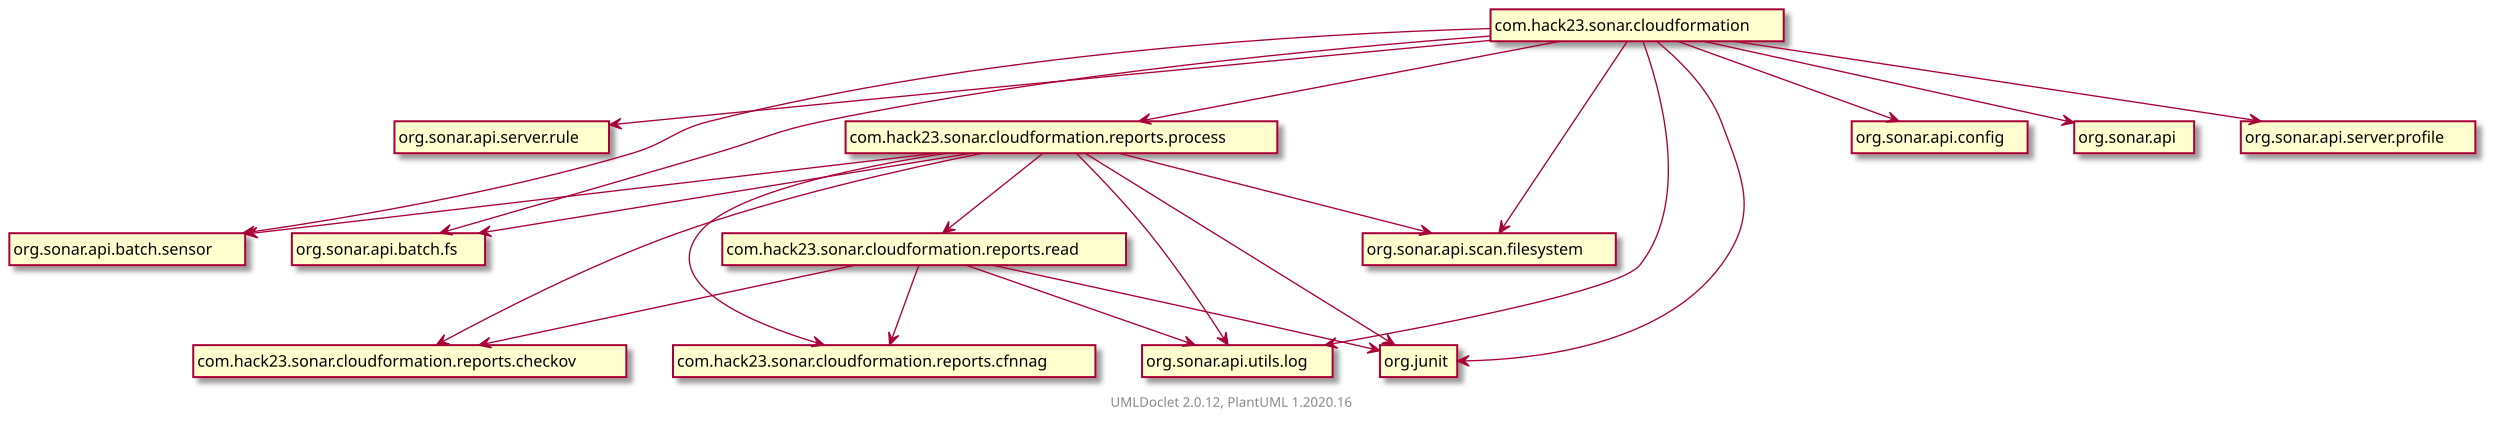
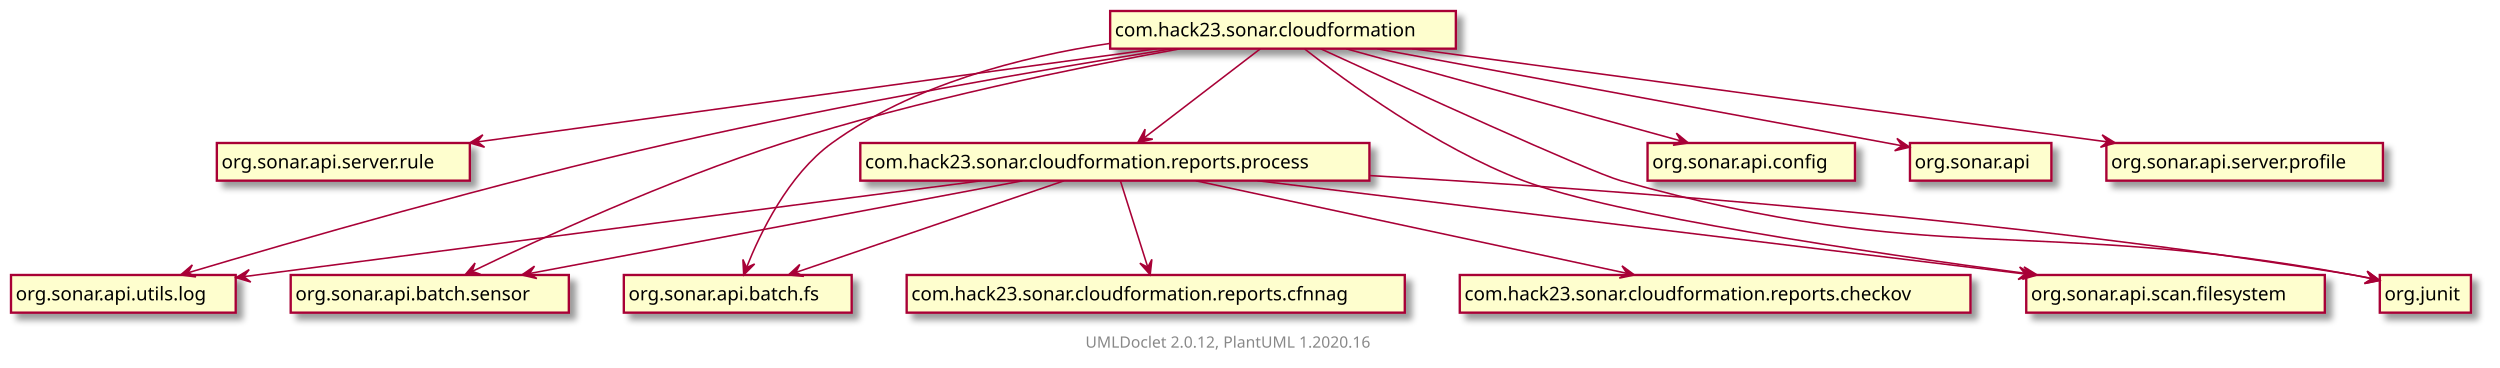
- <svg xmlns="http://www.w3.org/2000/svg" xmlns:xlink="http://www.w3.org/1999/xlink" contentScriptType="application/ecmascript" contentStyleType="text/css" height="318px" preserveAspectRatio="none" style="width:1876px;height:318px;" version="1.1" viewBox="0 0 1876 318" width="1876px" zoomAndPan="magnify">
+ <svg xmlns="http://www.w3.org/2000/svg" xmlns:xlink="http://www.w3.org/1999/xlink" contentScriptType="application/ecmascript" contentStyleType="text/css" height="234px" preserveAspectRatio="none" style="width:1591px;height:234px;" version="1.1" viewBox="0 0 1591 234" width="1591px" zoomAndPan="magnify">
  <defs>
-     <filter height="300%" id="f1d38m3eyri7oi" width="300%" x="-1" y="-1">
+     <filter height="300%" id="f1l3fq0fqg8kmc" width="300%" x="-1" y="-1">
      <feGaussianBlur result="blurOut" stdDeviation="2.0" />
      <feColorMatrix in="blurOut" result="blurOut2" type="matrix" values="0 0 0 0 0 0 0 0 0 0 0 0 0 0 0 0 0 0 .4 0" />
      <feOffset dx="4.0" dy="4.0" in="blurOut2" result="blurOut3" />
      <feBlend in="SourceGraphic" in2="blurOut3" mode="normal" />
    </filter>
  </defs>
  <g>
    <a href="com/hack23/sonar/cloudformation/package-summary.html" target="_top" title="com/hack23/sonar/cloudformation/package-summary.html" xlink:actuate="onRequest" xlink:href="com/hack23/sonar/cloudformation/package-summary.html" xlink:show="new" xlink:title="com/hack23/sonar/cloudformation/package-summary.html" xlink:type="simple">
-       <rect codeLine="30" fill="#FEFECE" filter="url(#f1d38m3eyri7oi)" height="23.969" id="com.hack23.sonar.cloudformation" style="stroke: #A80036; stroke-width: 1.5;" width="220" x="1118.5" y="7" />
-       <text fill="#000000" font-family="sans-serif" font-size="12" lengthAdjust="spacingAndGlyphs" textLength="214" x="1121.5" y="23.139">com.hack23.sonar.cloudformation</text>
+       <rect codeLine="25" fill="#FEFECE" filter="url(#f1l3fq0fqg8kmc)" height="23.969" id="com.hack23.sonar.cloudformation" style="stroke: #A80036; stroke-width: 1.5;" width="220" x="706.5" y="7" />
+       <text fill="#000000" font-family="sans-serif" font-size="12" lengthAdjust="spacingAndGlyphs" textLength="214" x="709.5" y="23.139">com.hack23.sonar.cloudformation</text>
    </a>
-     <rect fill="#FEFECE" filter="url(#f1d38m3eyri7oi)" height="23.969" id="org.sonar.api.server.rule" style="stroke: #A80036; stroke-width: 1.5;" width="161" x="296" y="91" />
-     <text fill="#000000" font-family="sans-serif" font-size="12" lengthAdjust="spacingAndGlyphs" textLength="155" x="299" y="107.139">org.sonar.api.server.rule</text>
-     <rect fill="#FEFECE" filter="url(#f1d38m3eyri7oi)" height="23.969" id="org.sonar.api.utils.log" style="stroke: #A80036; stroke-width: 1.5;" width="143" x="857" y="259" />
-     <text fill="#000000" font-family="sans-serif" font-size="12" lengthAdjust="spacingAndGlyphs" textLength="137" x="860" y="275.139">org.sonar.api.utils.log</text>
-     <rect fill="#FEFECE" filter="url(#f1d38m3eyri7oi)" height="23.969" id="org.sonar.api.config" style="stroke: #A80036; stroke-width: 1.5;" width="132" x="1389.5" y="91" />
-     <text fill="#000000" font-family="sans-serif" font-size="12" lengthAdjust="spacingAndGlyphs" textLength="126" x="1392.5" y="107.139">org.sonar.api.config</text>
-     <rect fill="#FEFECE" filter="url(#f1d38m3eyri7oi)" height="23.969" id="org.sonar.api" style="stroke: #A80036; stroke-width: 1.5;" width="90" x="1556.5" y="91" />
-     <text fill="#000000" font-family="sans-serif" font-size="12" lengthAdjust="spacingAndGlyphs" textLength="84" x="1559.5" y="107.139">org.sonar.api</text>
-     <rect fill="#FEFECE" filter="url(#f1d38m3eyri7oi)" height="23.969" id="org.sonar.api.batch.sensor" style="stroke: #A80036; stroke-width: 1.5;" width="177" x="7" y="175" />
-     <text fill="#000000" font-family="sans-serif" font-size="12" lengthAdjust="spacingAndGlyphs" textLength="171" x="10" y="191.139">org.sonar.api.batch.sensor</text>
+     <rect fill="#FEFECE" filter="url(#f1l3fq0fqg8kmc)" height="23.969" id="org.sonar.api.server.rule" style="stroke: #A80036; stroke-width: 1.5;" width="161" x="138" y="91" />
+     <text fill="#000000" font-family="sans-serif" font-size="12" lengthAdjust="spacingAndGlyphs" textLength="155" x="141" y="107.139">org.sonar.api.server.rule</text>
+     <rect fill="#FEFECE" filter="url(#f1l3fq0fqg8kmc)" height="23.969" id="org.sonar.api.utils.log" style="stroke: #A80036; stroke-width: 1.5;" width="143" x="7" y="175" />
+     <text fill="#000000" font-family="sans-serif" font-size="12" lengthAdjust="spacingAndGlyphs" textLength="137" x="10" y="191.139">org.sonar.api.utils.log</text>
+     <rect fill="#FEFECE" filter="url(#f1l3fq0fqg8kmc)" height="23.969" id="org.sonar.api.config" style="stroke: #A80036; stroke-width: 1.5;" width="132" x="1048.5" y="91" />
+     <text fill="#000000" font-family="sans-serif" font-size="12" lengthAdjust="spacingAndGlyphs" textLength="126" x="1051.5" y="107.139">org.sonar.api.config</text>
+     <rect fill="#FEFECE" filter="url(#f1l3fq0fqg8kmc)" height="23.969" id="org.sonar.api" style="stroke: #A80036; stroke-width: 1.5;" width="90" x="1215.5" y="91" />
+     <text fill="#000000" font-family="sans-serif" font-size="12" lengthAdjust="spacingAndGlyphs" textLength="84" x="1218.5" y="107.139">org.sonar.api</text>
+     <rect fill="#FEFECE" filter="url(#f1l3fq0fqg8kmc)" height="23.969" id="org.sonar.api.batch.sensor" style="stroke: #A80036; stroke-width: 1.5;" width="177" x="185" y="175" />
+     <text fill="#000000" font-family="sans-serif" font-size="12" lengthAdjust="spacingAndGlyphs" textLength="171" x="188" y="191.139">org.sonar.api.batch.sensor</text>
    <a href="com/hack23/sonar/cloudformation/reports/process/package-summary.html" target="_top" title="com/hack23/sonar/cloudformation/reports/process/package-summary.html" xlink:actuate="onRequest" xlink:href="com/hack23/sonar/cloudformation/reports/process/package-summary.html" xlink:show="new" xlink:title="com/hack23/sonar/cloudformation/reports/process/package-summary.html" xlink:type="simple">
-       <rect codeLine="32" fill="#FEFECE" filter="url(#f1d38m3eyri7oi)" height="23.969" id="com.hack23.sonar.cloudformation.reports.process" style="stroke: #A80036; stroke-width: 1.5;" width="324" x="634.5" y="91" />
-       <text fill="#000000" font-family="sans-serif" font-size="12" lengthAdjust="spacingAndGlyphs" textLength="318" x="637.5" y="107.139">com.hack23.sonar.cloudformation.reports.process</text>
+       <rect codeLine="27" fill="#FEFECE" filter="url(#f1l3fq0fqg8kmc)" height="23.969" id="com.hack23.sonar.cloudformation.reports.process" style="stroke: #A80036; stroke-width: 1.5;" width="324" x="547.5" y="91" />
+       <text fill="#000000" font-family="sans-serif" font-size="12" lengthAdjust="spacingAndGlyphs" textLength="318" x="550.5" y="107.139">com.hack23.sonar.cloudformation.reports.process</text>
    </a>
-     <rect fill="#FEFECE" filter="url(#f1d38m3eyri7oi)" height="23.969" id="org.sonar.api.batch.fs" style="stroke: #A80036; stroke-width: 1.5;" width="145" x="219" y="175" />
-     <text fill="#000000" font-family="sans-serif" font-size="12" lengthAdjust="spacingAndGlyphs" textLength="139" x="222" y="191.139">org.sonar.api.batch.fs</text>
-     <rect fill="#FEFECE" filter="url(#f1d38m3eyri7oi)" height="23.969" id="org.sonar.api.scan.filesystem" style="stroke: #A80036; stroke-width: 1.5;" width="190" x="1022.5" y="175" />
-     <text fill="#000000" font-family="sans-serif" font-size="12" lengthAdjust="spacingAndGlyphs" textLength="184" x="1025.5" y="191.139">org.sonar.api.scan.filesystem</text>
-     <rect fill="#FEFECE" filter="url(#f1d38m3eyri7oi)" height="23.969" id="org.sonar.api.server.profile" style="stroke: #A80036; stroke-width: 1.5;" width="176" x="1681.5" y="91" />
-     <text fill="#000000" font-family="sans-serif" font-size="12" lengthAdjust="spacingAndGlyphs" textLength="170" x="1684.5" y="107.139">org.sonar.api.server.profile</text>
-     <rect fill="#FEFECE" filter="url(#f1d38m3eyri7oi)" height="23.969" id="org.junit" style="stroke: #A80036; stroke-width: 1.5;" width="58" x="1035.5" y="259" />
-     <text fill="#000000" font-family="sans-serif" font-size="12" lengthAdjust="spacingAndGlyphs" textLength="52" x="1038.5" y="275.139">org.junit</text>
-     <a href="com/hack23/sonar/cloudformation/reports/read/package-summary.html" target="_top" title="com/hack23/sonar/cloudformation/reports/read/package-summary.html" xlink:actuate="onRequest" xlink:href="com/hack23/sonar/cloudformation/reports/read/package-summary.html" xlink:show="new" xlink:title="com/hack23/sonar/cloudformation/reports/read/package-summary.html" xlink:type="simple">
-       <rect codeLine="34" fill="#FEFECE" filter="url(#f1d38m3eyri7oi)" height="23.969" id="com.hack23.sonar.cloudformation.reports.read" style="stroke: #A80036; stroke-width: 1.5;" width="303" x="542" y="175" />
-       <text fill="#000000" font-family="sans-serif" font-size="12" lengthAdjust="spacingAndGlyphs" textLength="297" x="545" y="191.139">com.hack23.sonar.cloudformation.reports.read</text>
-     </a>
+     <rect fill="#FEFECE" filter="url(#f1l3fq0fqg8kmc)" height="23.969" id="org.sonar.api.batch.fs" style="stroke: #A80036; stroke-width: 1.5;" width="145" x="397" y="175" />
+     <text fill="#000000" font-family="sans-serif" font-size="12" lengthAdjust="spacingAndGlyphs" textLength="139" x="400" y="191.139">org.sonar.api.batch.fs</text>
+     <rect fill="#FEFECE" filter="url(#f1l3fq0fqg8kmc)" height="23.969" id="org.sonar.api.scan.filesystem" style="stroke: #A80036; stroke-width: 1.5;" width="190" x="1289.5" y="175" />
+     <text fill="#000000" font-family="sans-serif" font-size="12" lengthAdjust="spacingAndGlyphs" textLength="184" x="1292.5" y="191.139">org.sonar.api.scan.filesystem</text>
+     <rect fill="#FEFECE" filter="url(#f1l3fq0fqg8kmc)" height="23.969" id="org.sonar.api.server.profile" style="stroke: #A80036; stroke-width: 1.5;" width="176" x="1340.5" y="91" />
+     <text fill="#000000" font-family="sans-serif" font-size="12" lengthAdjust="spacingAndGlyphs" textLength="170" x="1343.5" y="107.139">org.sonar.api.server.profile</text>
+     <rect fill="#FEFECE" filter="url(#f1l3fq0fqg8kmc)" height="23.969" id="org.junit" style="stroke: #A80036; stroke-width: 1.5;" width="58" x="1514.5" y="175" />
+     <text fill="#000000" font-family="sans-serif" font-size="12" lengthAdjust="spacingAndGlyphs" textLength="52" x="1517.5" y="191.139">org.junit</text>
    <a href="com/hack23/sonar/cloudformation/reports/checkov/package-summary.html" target="_top" title="com/hack23/sonar/cloudformation/reports/checkov/package-summary.html" xlink:actuate="onRequest" xlink:href="com/hack23/sonar/cloudformation/reports/checkov/package-summary.html" xlink:show="new" xlink:title="com/hack23/sonar/cloudformation/reports/checkov/package-summary.html" xlink:type="simple">
-       <rect codeLine="36" fill="#FEFECE" filter="url(#f1d38m3eyri7oi)" height="23.969" id="com.hack23.sonar.cloudformation.reports.checkov" style="stroke: #A80036; stroke-width: 1.5;" width="325" x="145" y="259" />
-       <text fill="#000000" font-family="sans-serif" font-size="12" lengthAdjust="spacingAndGlyphs" textLength="319" x="148" y="275.139">com.hack23.sonar.cloudformation.reports.checkov</text>
+       <rect codeLine="29" fill="#FEFECE" filter="url(#f1l3fq0fqg8kmc)" height="23.969" id="com.hack23.sonar.cloudformation.reports.checkov" style="stroke: #A80036; stroke-width: 1.5;" width="325" x="929" y="175" />
+       <text fill="#000000" font-family="sans-serif" font-size="12" lengthAdjust="spacingAndGlyphs" textLength="319" x="932" y="191.139">com.hack23.sonar.cloudformation.reports.checkov</text>
    </a>
    <a href="com/hack23/sonar/cloudformation/reports/cfnnag/package-summary.html" target="_top" title="com/hack23/sonar/cloudformation/reports/cfnnag/package-summary.html" xlink:actuate="onRequest" xlink:href="com/hack23/sonar/cloudformation/reports/cfnnag/package-summary.html" xlink:show="new" xlink:title="com/hack23/sonar/cloudformation/reports/cfnnag/package-summary.html" xlink:type="simple">
-       <rect codeLine="38" fill="#FEFECE" filter="url(#f1d38m3eyri7oi)" height="23.969" id="com.hack23.sonar.cloudformation.reports.cfnnag" style="stroke: #A80036; stroke-width: 1.5;" width="317" x="505" y="259" />
-       <text fill="#000000" font-family="sans-serif" font-size="12" lengthAdjust="spacingAndGlyphs" textLength="311" x="508" y="275.139">com.hack23.sonar.cloudformation.reports.cfnnag</text>
+       <rect codeLine="31" fill="#FEFECE" filter="url(#f1l3fq0fqg8kmc)" height="23.969" id="com.hack23.sonar.cloudformation.reports.cfnnag" style="stroke: #A80036; stroke-width: 1.5;" width="317" x="577" y="175" />
+       <text fill="#000000" font-family="sans-serif" font-size="12" lengthAdjust="spacingAndGlyphs" textLength="311" x="580" y="191.139">com.hack23.sonar.cloudformation.reports.cfnnag</text>
    </a>
-     <path codeLine="6" d="M1118.49,30.28 C973.28,43.89 709.66,68.79 484.5,91 C477.34,91.71 469.91,92.45 462.45,93.2 " fill="none" id="com.hack23.sonar.cloudformation-to-org.sonar.api.server.rule" style="stroke: #A80036; stroke-width: 1.0;" />
-     <polygon fill="#A80036" points="457.29,93.71,466.644,96.792,462.265,93.211,465.846,88.832,457.29,93.71" style="stroke: #A80036; stroke-width: 1.0;" />
-     <path codeLine="7" d="M1232.92,31.17 C1244.23,61.83 1270.64,148.33 1230.5,199 C1216.07,217.21 1083.87,243.13 999.23,258.09 " fill="none" id="com.hack23.sonar.cloudformation-to-org.sonar.api.utils.log" style="stroke: #A80036; stroke-width: 1.0;" />
-     <polygon fill="#A80036" points="994.23,258.97,1003.789,261.342,999.154,258.099,1002.396,253.464,994.23,258.97" style="stroke: #A80036; stroke-width: 1.0;" />
-     <path codeLine="8" d="M1259.11,31.06 C1301.03,46.2 1376.12,73.32 1420.3,89.29 " fill="none" id="com.hack23.sonar.cloudformation-to-org.sonar.api.config" style="stroke: #A80036; stroke-width: 1.0;" />
-     <polygon fill="#A80036" points="1425.01,90.99,1417.907,84.167,1420.308,89.289,1415.186,91.69,1425.01,90.99" style="stroke: #A80036; stroke-width: 1.0;" />
-     <path codeLine="9" d="M1278.8,31.06 C1350.17,46.75 1480.04,75.3 1551.33,90.97 " fill="none" id="com.hack23.sonar.cloudformation-to-org.sonar.api" style="stroke: #A80036; stroke-width: 1.0;" />
-     <polygon fill="#A80036" points="1556.36,92.08,1548.426,86.245,1551.476,91.009,1546.712,94.059,1556.36,92.08" style="stroke: #A80036; stroke-width: 1.0;" />
-     <path codeLine="10" d="M1118.3,21.42 C979.62,25.43 735.07,39.92 532.5,91 C505.45,97.82 501.24,107.06 474.5,115 C378.27,143.59 264.73,163.05 187.18,174.26 " fill="none" id="com.hack23.sonar.cloudformation-to-org.sonar.api.batch.sensor" style="stroke: #A80036; stroke-width: 1.0;" />
-     <polygon fill="#A80036" points="182.13,174.99,191.601,177.692,187.081,174.291,190.482,169.771,182.13,174.99" style="stroke: #A80036; stroke-width: 1.0;" />
-     <path codeLine="11" d="M1170.24,31.06 C1089.17,46.45 942.93,74.21 859.44,90.05 " fill="none" id="com.hack23.sonar.cloudformation-to-com.hack23.sonar.cloudformation.reports.process" style="stroke: #A80036; stroke-width: 1.0;" />
-     <polygon fill="#A80036" points="854.53,90.99,864.122,93.222,859.44,90.048,862.615,85.366,854.53,90.99" style="stroke: #A80036; stroke-width: 1.0;" />
-     <path codeLine="12" d="M1118.33,27.06 C995.28,36.27 790.65,55.56 617.5,91 C580.72,98.53 572.53,104.44 536.5,115 C466.04,135.65 384.07,159.33 335.07,173.46 " fill="none" id="com.hack23.sonar.cloudformation-to-org.sonar.api.batch.fs" style="stroke: #A80036; stroke-width: 1.0;" />
-     <polygon fill="#A80036" points="330.14,174.88,339.892,176.261,334.949,173.51,337.7,168.567,330.14,174.88" style="stroke: #A80036; stroke-width: 1.0;" />
-     <path codeLine="13" d="M1221.04,31.15 C1201.69,60.09 1149.83,137.65 1127.72,170.72 " fill="none" id="com.hack23.sonar.cloudformation-to-org.sonar.api.scan.filesystem" style="stroke: #A80036; stroke-width: 1.0;" />
-     <polygon fill="#A80036" points="1124.92,174.9,1133.253,169.65,1127.703,170.746,1126.607,165.197,1124.92,174.9" style="stroke: #A80036; stroke-width: 1.0;" />
-     <path codeLine="14" d="M1301.18,31.02 C1402.92,46.44 1587.02,74.34 1691.52,90.18 " fill="none" id="com.hack23.sonar.cloudformation-to-org.sonar.api.server.profile" style="stroke: #A80036; stroke-width: 1.0;" />
-     <polygon fill="#A80036" points="1696.75,90.97,1688.459,85.653,1691.808,90.213,1687.248,93.561,1696.75,90.97" style="stroke: #A80036; stroke-width: 1.0;" />
-     <path codeLine="15" d="M1243.34,31.13 C1258.75,43.7 1281.91,65.73 1291.5,91 C1308.54,135.87 1319.93,160.32 1291.5,199 C1246.81,259.8 1150.27,269.98 1098.66,270.82 " fill="none" id="com.hack23.sonar.cloudformation-to-org.junit" style="stroke: #A80036; stroke-width: 1.0;" />
-     <polygon fill="#A80036" points="1093.51,270.88,1102.555,274.777,1098.51,270.823,1102.464,266.777,1093.51,270.88" style="stroke: #A80036; stroke-width: 1.0;" />
-     <path codeLine="16" d="M725.19,199.06 C768.59,214.2 846.32,241.32 892.06,257.29 " fill="none" id="com.hack23.sonar.cloudformation.reports.read-to-org.sonar.api.utils.log" style="stroke: #A80036; stroke-width: 1.0;" />
-     <polygon fill="#A80036" points="896.93,258.99,889.748,252.251,892.208,257.345,887.115,259.805,896.93,258.99" style="stroke: #A80036; stroke-width: 1.0;" />
-     <path codeLine="17" d="M641.44,199.06 C569.3,214.39 439.38,241.98 364.63,257.86 " fill="none" id="com.hack23.sonar.cloudformation.reports.read-to-com.hack23.sonar.cloudformation.reports.checkov" style="stroke: #A80036; stroke-width: 1.0;" />
-     <polygon fill="#A80036" points="359.35,258.99,368.98,261.056,364.243,257.963,367.336,253.226,359.35,258.99" style="stroke: #A80036; stroke-width: 1.0;" />
-     <path codeLine="18" d="M689.45,199.06 C684.27,213.24 675.23,237.94 669.31,254.12 " fill="none" id="com.hack23.sonar.cloudformation.reports.read-to-com.hack23.sonar.cloudformation.reports.cfnnag" style="stroke: #A80036; stroke-width: 1.0;" />
-     <polygon fill="#A80036" points="667.58,258.85,674.422,251.766,669.293,254.153,666.906,249.024,667.58,258.85" style="stroke: #A80036; stroke-width: 1.0;" />
-     <path codeLine="19" d="M744.9,199.03 C808.83,212.8 921.32,237.21 1017.5,259 C1021.67,259.95 1026.05,260.95 1030.38,261.95 " fill="none" id="com.hack23.sonar.cloudformation.reports.read-to-org.junit" style="stroke: #A80036; stroke-width: 1.0;" />
-     <polygon fill="#A80036" points="1035.43,263.13,1027.565,257.202,1030.559,262.002,1025.759,264.995,1035.43,263.13" style="stroke: #A80036; stroke-width: 1.0;" />
-     <path codeLine="20" d="M807.76,115.11 C821.34,128.72 844.55,152.72 862.5,175 C883.98,201.67 906.14,234.97 918.53,254.23 " fill="none" id="com.hack23.sonar.cloudformation.reports.process-to-org.sonar.api.utils.log" style="stroke: #A80036; stroke-width: 1.0;" />
-     <polygon fill="#A80036" points="921.46,258.81,919.973,249.074,918.763,254.6,913.237,253.39,921.46,258.81" style="stroke: #A80036; stroke-width: 1.0;" />
-     <path codeLine="21" d="M782.61,115.06 C764.26,129.67 731.89,155.44 711.63,171.57 " fill="none" id="com.hack23.sonar.cloudformation.reports.process-to-com.hack23.sonar.cloudformation.reports.read" style="stroke: #A80036; stroke-width: 1.0;" />
-     <polygon fill="#A80036" points="707.5,174.85,717.033,172.377,711.413,171.737,712.052,166.116,707.5,174.85" style="stroke: #A80036; stroke-width: 1.0;" />
-     <path codeLine="22" d="M839.79,115.06 C899.55,130.32 1006.97,157.76 1069.24,173.67 " fill="none" id="com.hack23.sonar.cloudformation.reports.process-to-org.sonar.api.scan.filesystem" style="stroke: #A80036; stroke-width: 1.0;" />
-     <polygon fill="#A80036" points="1074.38,174.99,1066.64,168.9,1069.534,173.761,1064.673,176.654,1074.38,174.99" style="stroke: #A80036; stroke-width: 1.0;" />
-     <path codeLine="23" d="M728.66,115.02 C633.78,130.42 462.18,158.29 364.58,174.13 " fill="none" id="com.hack23.sonar.cloudformation.reports.process-to-org.sonar.api.batch.fs" style="stroke: #A80036; stroke-width: 1.0;" />
-     <polygon fill="#A80036" points="359.41,174.97,368.933,177.481,364.346,174.171,367.655,169.583,359.41,174.97" style="stroke: #A80036; stroke-width: 1.0;" />
-     <path codeLine="24" d="M702.32,115.02 C568.13,130.71 323.35,159.35 189.34,175.02 " fill="none" id="com.hack23.sonar.cloudformation.reports.process-to-org.sonar.api.batch.sensor" style="stroke: #A80036; stroke-width: 1.0;" />
-     <polygon fill="#A80036" points="184.23,175.62,193.636,178.54,189.196,175.035,192.7,170.594,184.23,175.62" style="stroke: #A80036; stroke-width: 1.0;" />
-     <path codeLine="25" d="M709.88,115.04 C639.12,126.06 547.21,145.6 524.5,175 C494.73,213.54 562.6,242.16 613.62,257.44 " fill="none" id="com.hack23.sonar.cloudformation.reports.process-to-com.hack23.sonar.cloudformation.reports.cfnnag" style="stroke: #A80036; stroke-width: 1.0;" />
-     <polygon fill="#A80036" points="618.5,258.88,611.003,252.493,613.705,257.463,608.735,260.165,618.5,258.88" style="stroke: #A80036; stroke-width: 1.0;" />
-     <path codeLine="26" d="M737.02,115.04 C678.06,126.82 585.65,147.57 508.5,175 C442.72,198.39 369.55,236.15 332.27,256.3 " fill="none" id="com.hack23.sonar.cloudformation.reports.process-to-com.hack23.sonar.cloudformation.reports.checkov" style="stroke: #A80036; stroke-width: 1.0;" />
-     <polygon fill="#A80036" points="327.47,258.91,337.288,258.137,331.865,256.527,333.475,251.104,327.47,258.91" style="stroke: #A80036; stroke-width: 1.0;" />
-     <path codeLine="27" d="M814.5,115.15 C861.89,144.5 990.04,223.88 1042.08,256.11 " fill="none" id="com.hack23.sonar.cloudformation.reports.process-to-org.junit" style="stroke: #A80036; stroke-width: 1.0;" />
-     <polygon fill="#A80036" points="1046.58,258.9,1041.036,250.76,1042.33,256.267,1036.823,257.56,1046.58,258.9" style="stroke: #A80036; stroke-width: 1.0;" />
-     <text fill="#888888" font-family="sans-serif" font-size="10" lengthAdjust="spacingAndGlyphs" textLength="192" x="833.25" y="305.251">UMLDoclet 2.0.12, PlantUML 1.2020.16</text>
+     <path codeLine="6" d="M736.16,31.02 C623.48,46.47 419.4,74.45 304,90.28 " fill="none" id="com.hack23.sonar.cloudformation-to-org.sonar.api.server.rule" style="stroke: #A80036; stroke-width: 1.0;" />
+     <polygon fill="#A80036" points="298.92,90.97,308.383,93.699,303.873,90.285,307.287,85.775,298.92,90.97" style="stroke: #A80036; stroke-width: 1.0;" />
+     <path codeLine="7" d="M745.86,31.03 C667.63,43.68 537.96,65.93 427.5,91 C315.3,116.46 184.93,154.14 119.87,173.51 " fill="none" id="com.hack23.sonar.cloudformation-to-org.sonar.api.utils.log" style="stroke: #A80036; stroke-width: 1.0;" />
+     <polygon fill="#A80036" points="114.92,174.98,124.688,176.239,119.711,173.55,122.4,168.573,114.92,174.98" style="stroke: #A80036; stroke-width: 1.0;" />
+     <path codeLine="8" d="M856.69,31.06 C912.05,46.29 1011.48,73.65 1069.35,89.58 " fill="none" id="com.hack23.sonar.cloudformation-to-org.sonar.api.config" style="stroke: #A80036; stroke-width: 1.0;" />
+     <polygon fill="#A80036" points="1074.47,90.99,1066.854,84.746,1069.649,89.664,1064.731,92.459,1074.47,90.99" style="stroke: #A80036; stroke-width: 1.0;" />
+     <path codeLine="9" d="M876.38,31.06 C964.51,47.34 1127.59,77.45 1210.01,92.68 " fill="none" id="com.hack23.sonar.cloudformation-to-org.sonar.api" style="stroke: #A80036; stroke-width: 1.0;" />
+     <polygon fill="#A80036" points="1215.32,93.66,1207.204,88.081,1210.404,92.746,1205.74,95.946,1215.32,93.66" style="stroke: #A80036; stroke-width: 1.0;" />
+     <path codeLine="10" d="M751.03,31.05 C686.09,42.85 584.17,63.6 498.5,91 C425,114.51 342.3,152.6 300.62,172.66 " fill="none" id="com.hack23.sonar.cloudformation-to-org.sonar.api.batch.sensor" style="stroke: #A80036; stroke-width: 1.0;" />
+     <polygon fill="#A80036" points="295.98,174.9,305.823,174.566,300.478,172.715,302.328,167.37,295.98,174.9" style="stroke: #A80036; stroke-width: 1.0;" />
+     <path codeLine="11" d="M802.07,31.06 C782.92,45.73 749.1,71.65 728.07,87.77 " fill="none" id="com.hack23.sonar.cloudformation-to-com.hack23.sonar.cloudformation.reports.process" style="stroke: #A80036; stroke-width: 1.0;" />
+     <polygon fill="#A80036" points="724.04,90.85,733.617,88.551,728.009,87.809,728.751,82.201,724.04,90.85" style="stroke: #A80036; stroke-width: 1.0;" />
+     <path codeLine="12" d="M706.4,27.62 C649.23,36.15 580.8,53.99 529.5,91 C501.53,111.18 483.57,148.81 475.14,170.15 " fill="none" id="com.hack23.sonar.cloudformation-to-org.sonar.api.batch.fs" style="stroke: #A80036; stroke-width: 1.0;" />
+     <polygon fill="#A80036" points="473.3,174.95,480.257,167.979,475.09,170.281,472.787,165.114,473.3,174.95" style="stroke: #A80036; stroke-width: 1.0;" />
+     <path codeLine="13" d="M830.28,31.17 C855.98,51.36 913.66,93.82 969.5,115 C1026.88,136.77 1187.53,160.52 1291.29,174.3 " fill="none" id="com.hack23.sonar.cloudformation-to-org.sonar.api.scan.filesystem" style="stroke: #A80036; stroke-width: 1.0;" />
+     <polygon fill="#A80036" points="1296.5,174.99,1288.104,169.842,1291.543,174.333,1287.052,177.773,1296.5,174.99" style="stroke: #A80036; stroke-width: 1.0;" />
+     <path codeLine="14" d="M898.72,31.02 C1014.04,46.47 1222.9,74.45 1340.99,90.28 " fill="none" id="com.hack23.sonar.cloudformation-to-org.sonar.api.server.profile" style="stroke: #A80036; stroke-width: 1.0;" />
+     <polygon fill="#A80036" points="1346.2,90.97,1337.818,85.798,1341.245,90.299,1336.745,93.726,1346.2,90.97" style="stroke: #A80036; stroke-width: 1.0;" />
+     <path codeLine="15" d="M840.43,31.04 C892.28,54.89 1011.9,109.53 1031.5,115 C1232.64,171.11 1292.11,137.33 1497.5,175 C1501.36,175.71 1505.39,176.54 1509.38,177.41 " fill="none" id="com.hack23.sonar.cloudformation-to-org.junit" style="stroke: #A80036; stroke-width: 1.0;" />
+     <polygon fill="#A80036" points="1514.4,178.55,1506.502,172.666,1509.523,177.449,1504.74,180.469,1514.4,178.55" style="stroke: #A80036; stroke-width: 1.0;" />
+     <path codeLine="16" d="M624.73,115.02 C501.36,131.05 274.16,160.57 155.39,176.01 " fill="none" id="com.hack23.sonar.cloudformation.reports.process-to-org.sonar.api.utils.log" style="stroke: #A80036; stroke-width: 1.0;" />
+     <polygon fill="#A80036" points="150.17,176.69,159.61,179.499,155.129,176.047,158.581,171.566,150.17,176.69" style="stroke: #A80036; stroke-width: 1.0;" />
+     <path codeLine="17" d="M761.02,115.06 C832.42,130.39 960.99,157.98 1034.96,173.86 " fill="none" id="com.hack23.sonar.cloudformation.reports.process-to-com.hack23.sonar.cloudformation.reports.checkov" style="stroke: #A80036; stroke-width: 1.0;" />
+     <polygon fill="#A80036" points="1040.19,174.99,1032.239,169.177,1035.303,173.933,1030.548,176.996,1040.19,174.99" style="stroke: #A80036; stroke-width: 1.0;" />
+     <path codeLine="18" d="M800.18,115.02 C927.62,130.5 1158.64,158.56 1288.76,174.37 " fill="none" id="com.hack23.sonar.cloudformation.reports.process-to-org.sonar.api.scan.filesystem" style="stroke: #A80036; stroke-width: 1.0;" />
+     <polygon fill="#A80036" points="1293.73,174.97,1285.289,169.897,1288.768,174.357,1284.307,177.836,1293.73,174.97" style="stroke: #A80036; stroke-width: 1.0;" />
+     <path codeLine="19" d="M677.13,115.06 C632.81,130.2 553.43,157.32 506.71,173.29 " fill="none" id="com.hack23.sonar.cloudformation.reports.process-to-org.sonar.api.batch.fs" style="stroke: #A80036; stroke-width: 1.0;" />
+     <polygon fill="#A80036" points="501.74,174.99,511.549,175.877,506.473,173.379,508.971,168.303,501.74,174.99" style="stroke: #A80036; stroke-width: 1.0;" />
+     <path codeLine="20" d="M650.7,115.06 C568.88,130.45 421.29,158.21 337.02,174.05 " fill="none" id="com.hack23.sonar.cloudformation.reports.process-to-org.sonar.api.batch.sensor" style="stroke: #A80036; stroke-width: 1.0;" />
+     <polygon fill="#A80036" points="332.06,174.99,341.646,177.249,336.973,174.062,340.161,169.388,332.06,174.99" style="stroke: #A80036; stroke-width: 1.0;" />
+     <path codeLine="21" d="M713.01,115.06 C717.46,129.12 725.2,153.51 730.33,169.7 " fill="none" id="com.hack23.sonar.cloudformation.reports.process-to-com.hack23.sonar.cloudformation.reports.cfnnag" style="stroke: #A80036; stroke-width: 1.0;" />
+     <polygon fill="#A80036" points="731.97,174.85,733.052,165.061,730.453,170.086,725.429,167.487,731.97,174.85" style="stroke: #A80036; stroke-width: 1.0;" />
+     <path codeLine="22" d="M871.84,111.74 C1031.77,120.99 1282.65,139.82 1497.5,175 C1501.37,175.63 1505.41,176.42 1509.4,177.27 " fill="none" id="com.hack23.sonar.cloudformation.reports.process-to-org.junit" style="stroke: #A80036; stroke-width: 1.0;" />
+     <polygon fill="#A80036" points="1514.43,178.38,1506.496,172.545,1509.546,177.309,1504.782,180.359,1514.43,178.38" style="stroke: #A80036; stroke-width: 1.0;" />
+     <text fill="#888888" font-family="sans-serif" font-size="10" lengthAdjust="spacingAndGlyphs" textLength="192" x="690.75" y="221.251">UMLDoclet 2.0.12, PlantUML 1.2020.16</text>
  </g>
</svg>
